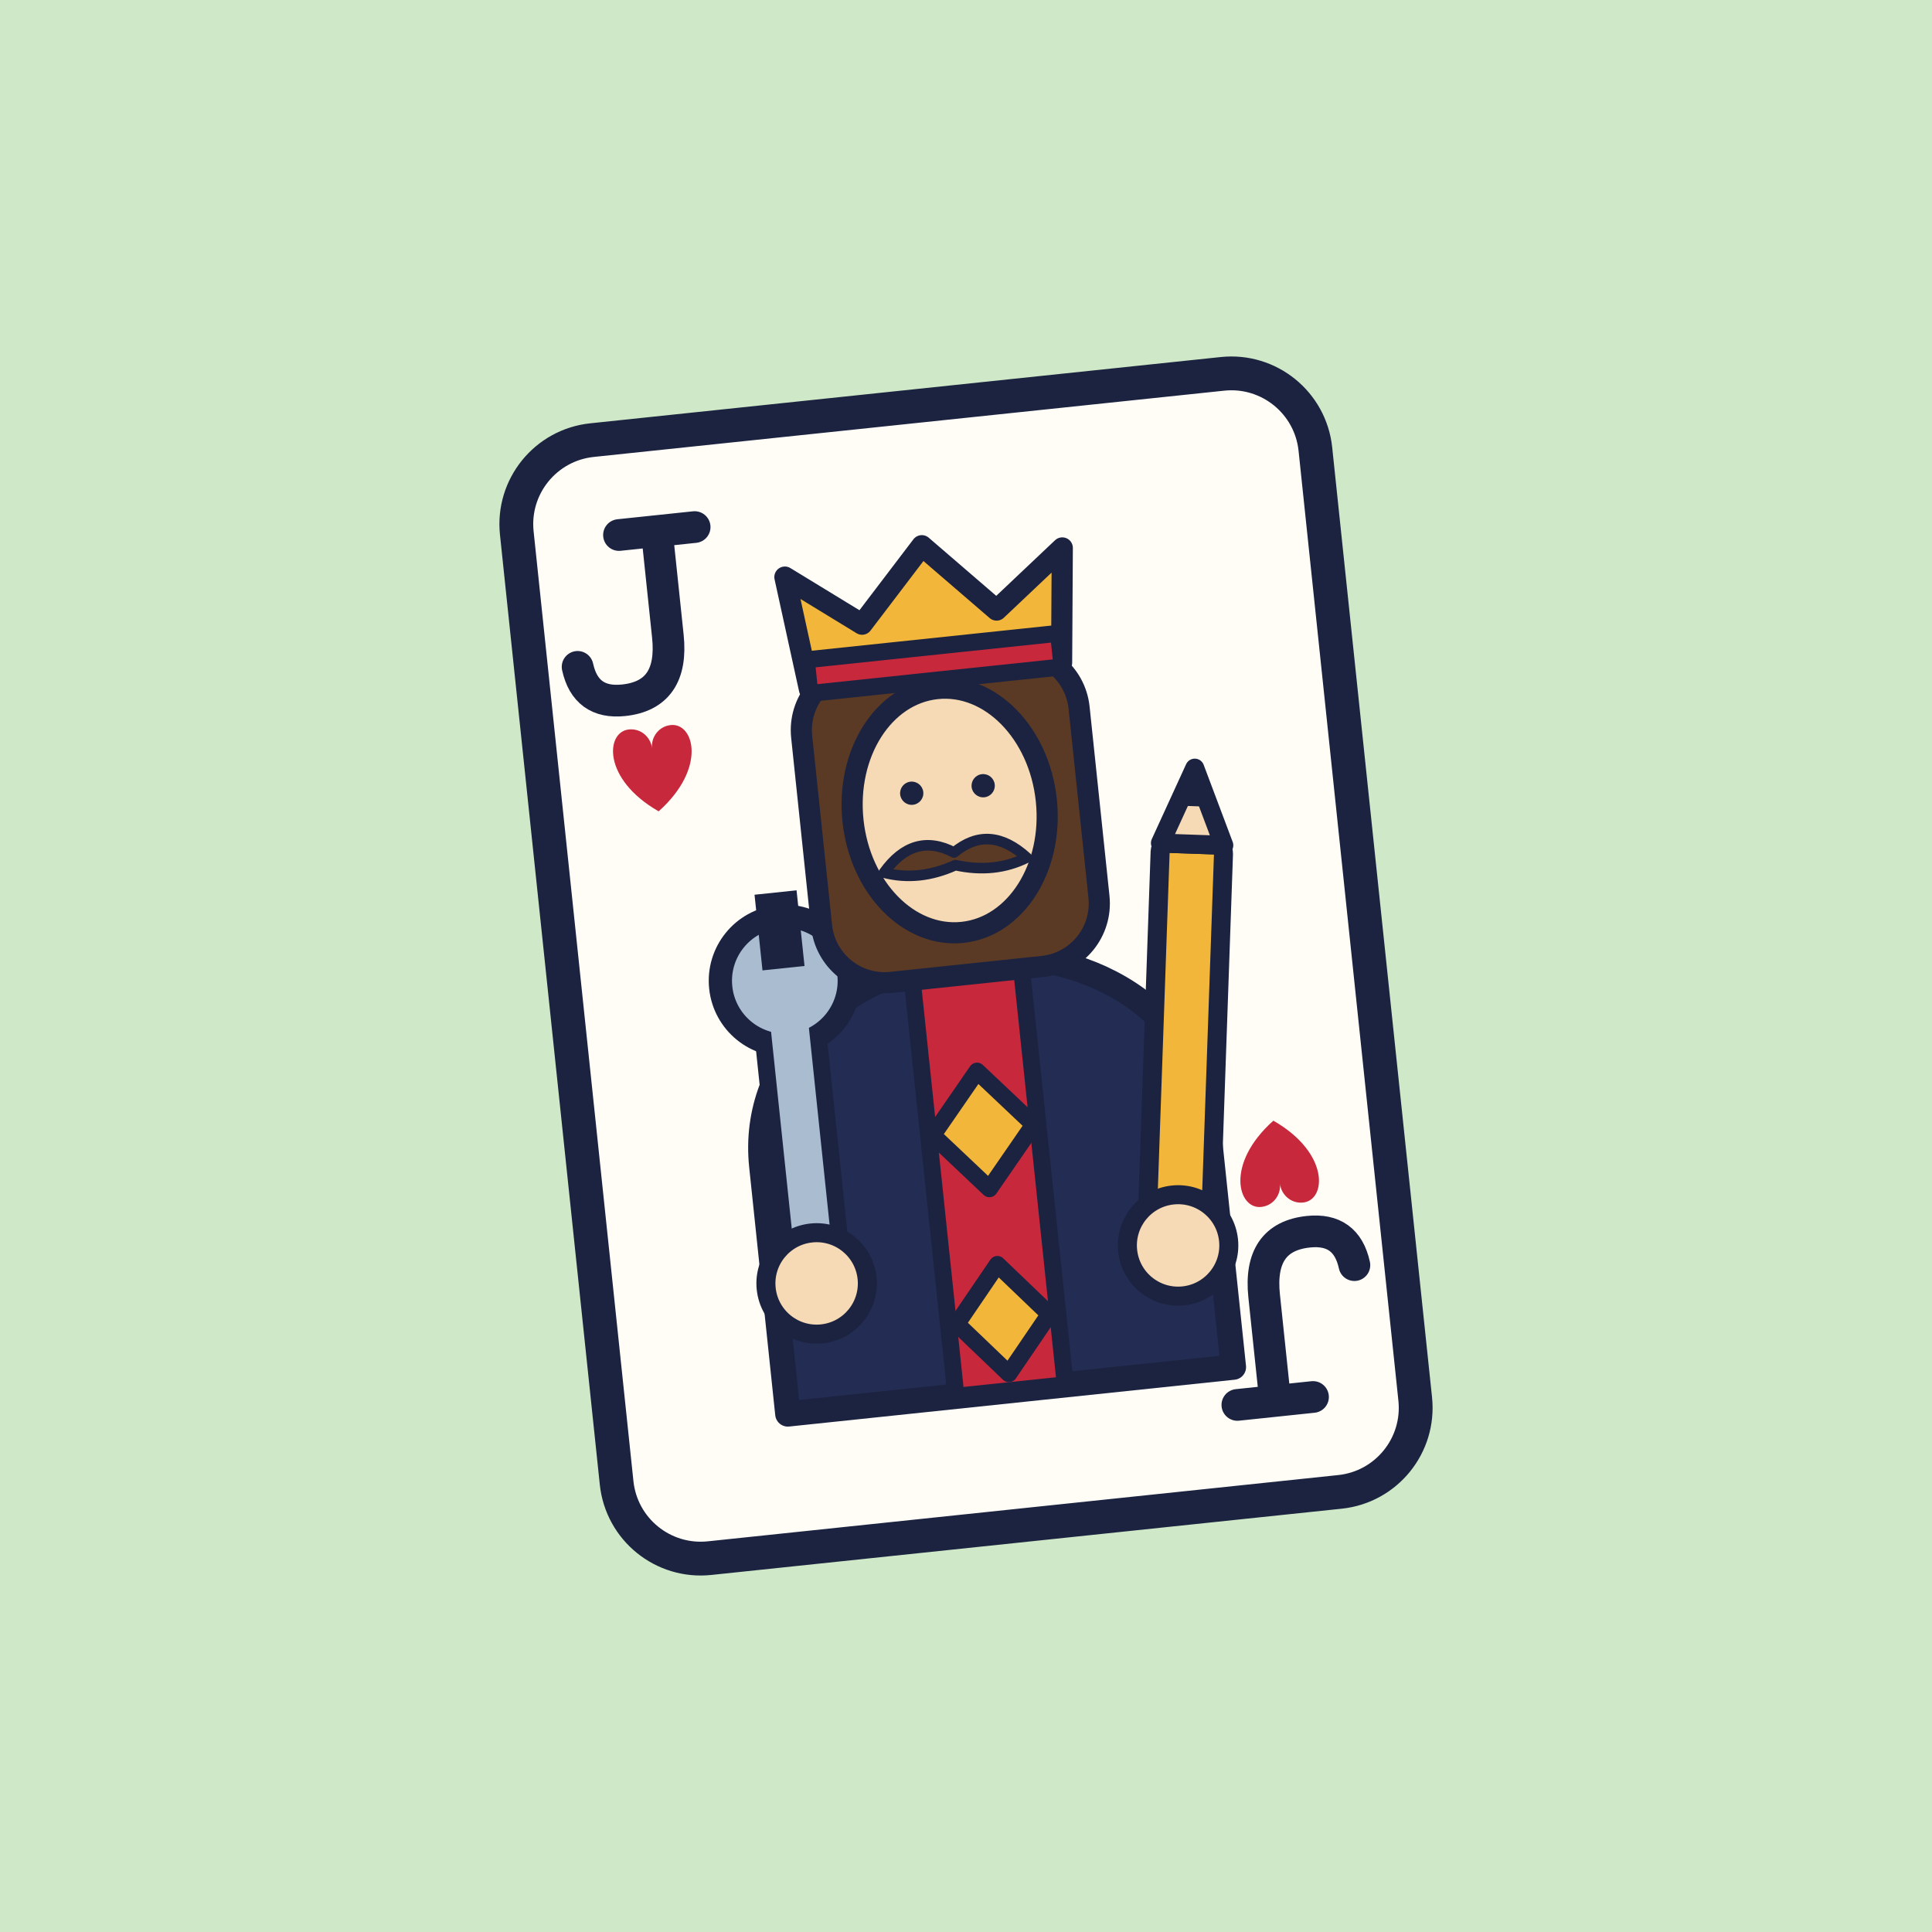
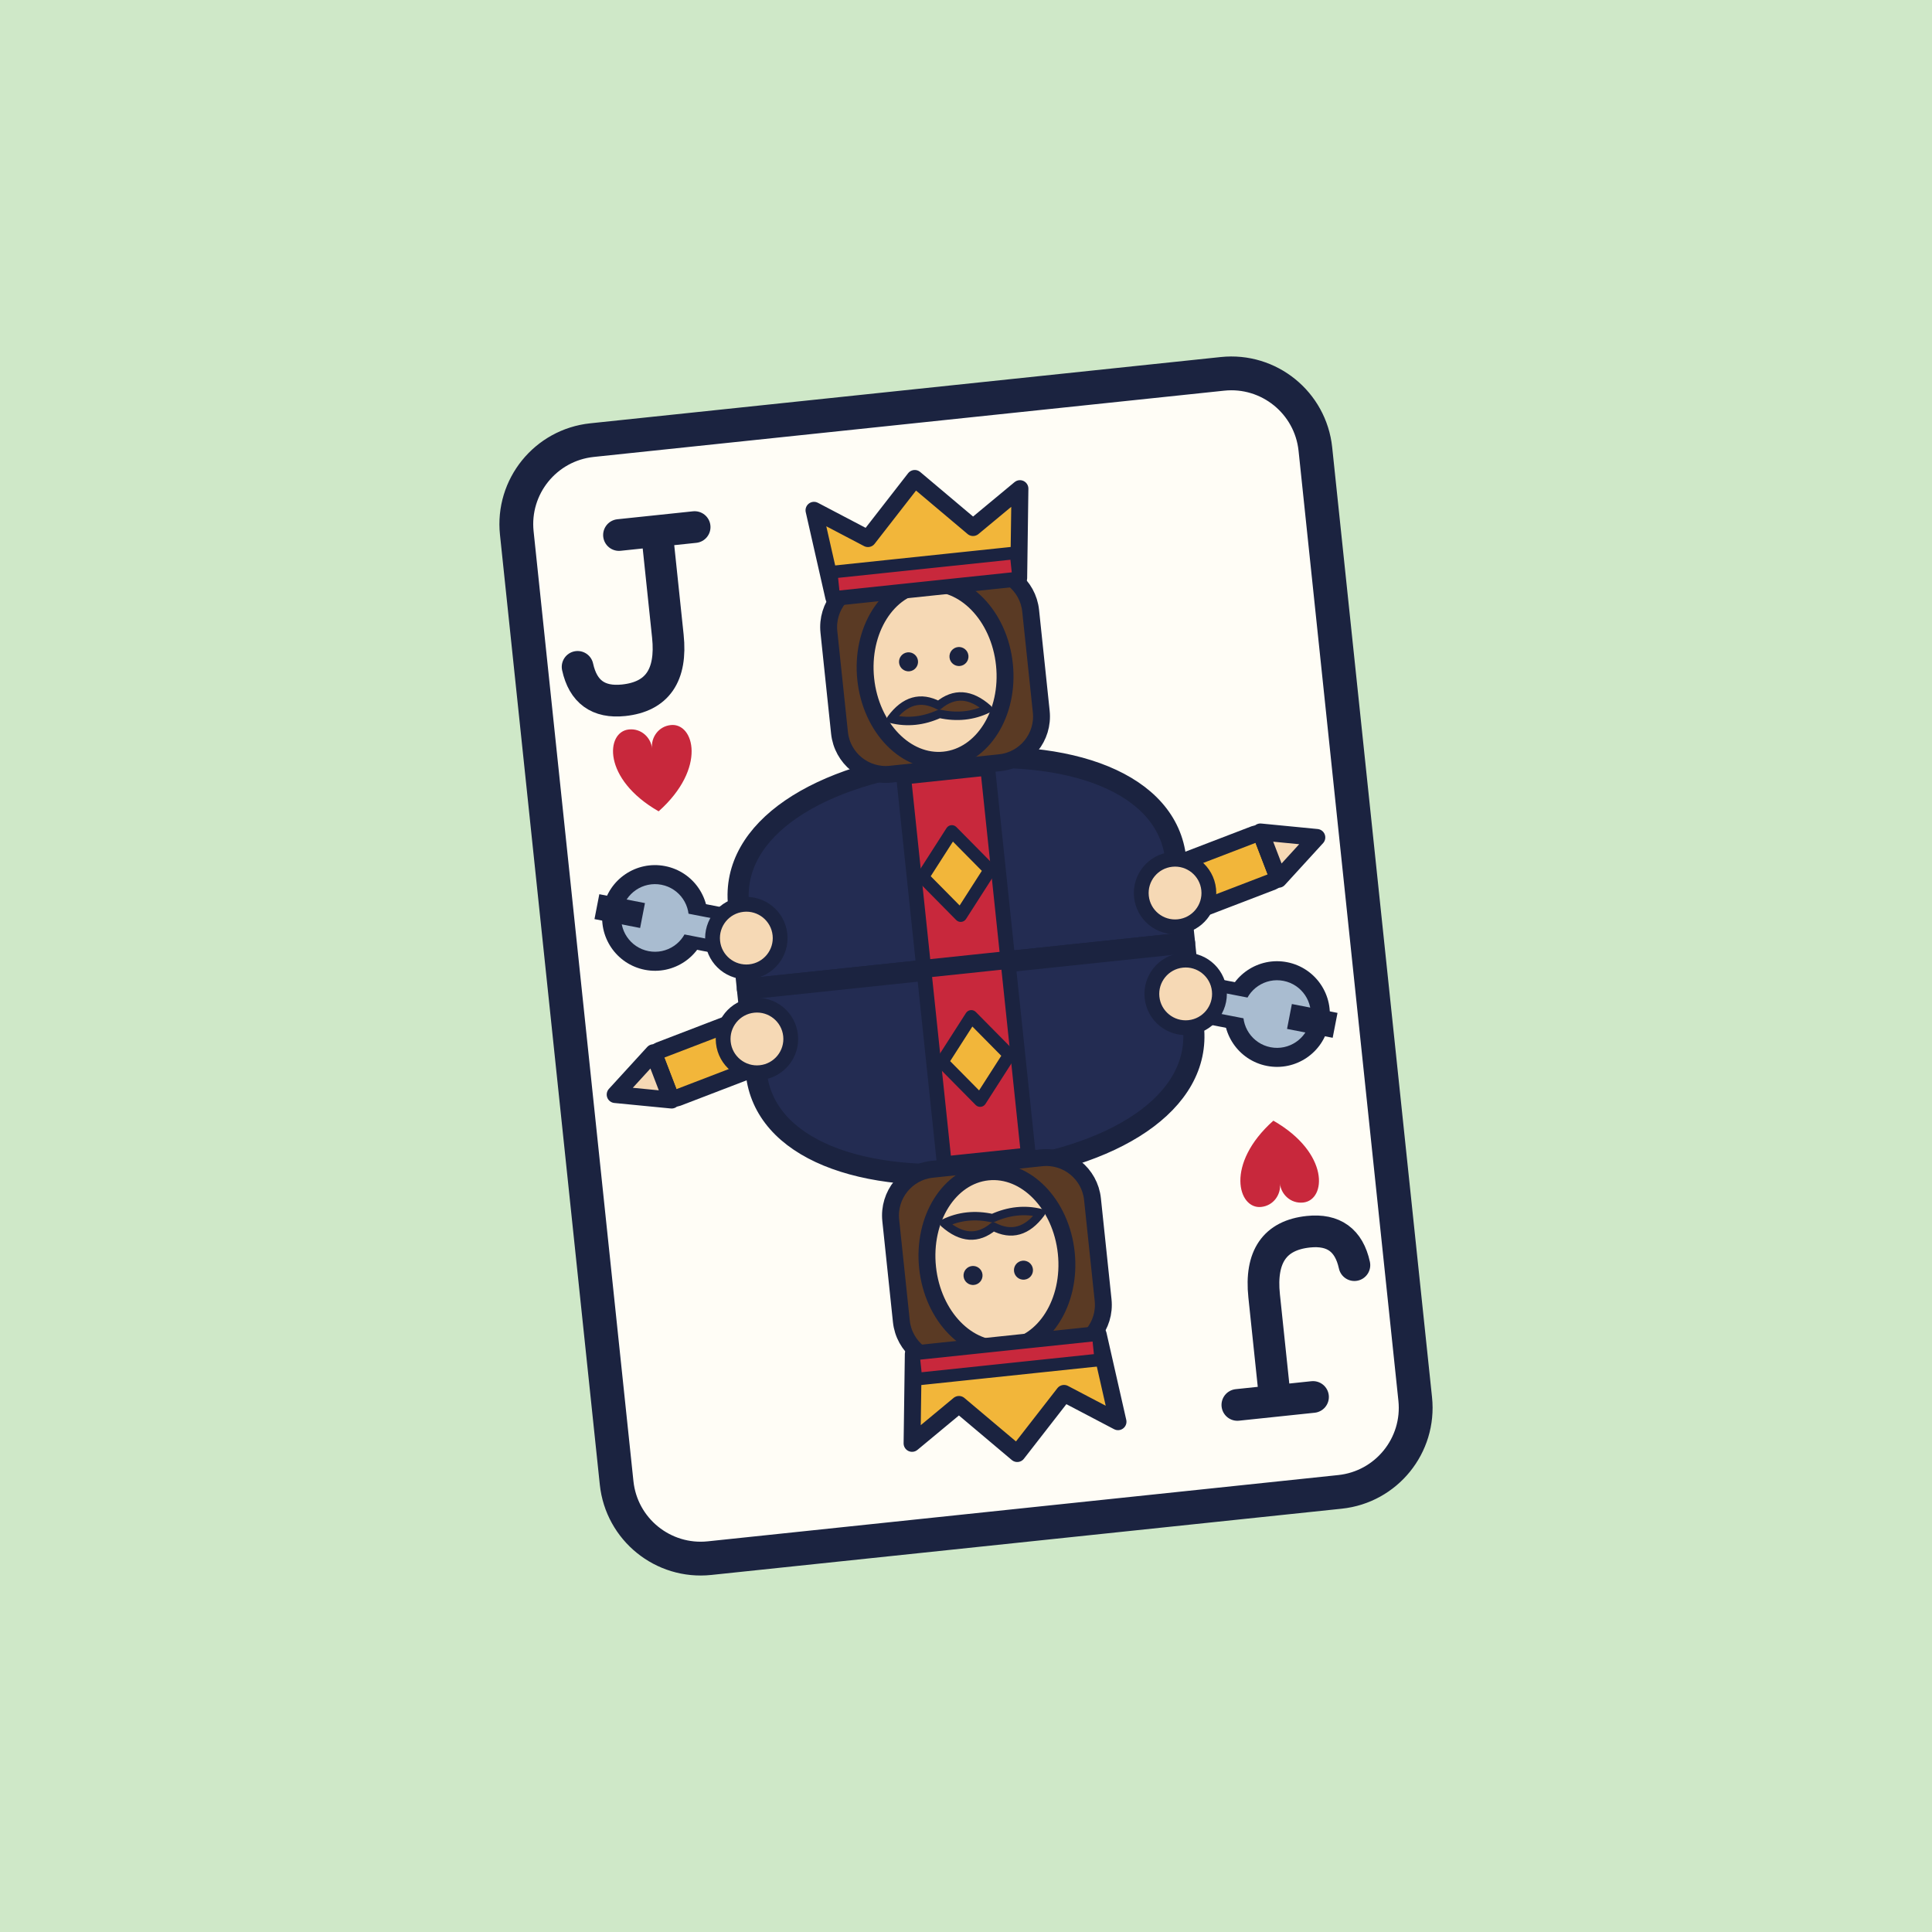
<svg xmlns="http://www.w3.org/2000/svg" viewBox="0 0 1024 1024">
  <rect width="1024" height="1024" fill="#CFE8C8" />
  <g transform="translate(512 512) scale(1.12) translate(-512 -512)">
-     <g stroke-linecap="round" stroke-linejoin="round" transform="rotate(-6 512 512)">
-       <rect x="322" y="246" width="380" height="532" rx="40" fill="#FFFDF6" stroke="#1B2340" stroke-width="16" />
+     <defs>
+       <g id="half">
+         <g transform="translate(368 474) rotate(17)">
+           <line x1="0" y1="0" x2="46" y2="0" stroke="#1B2340" stroke-width="22" />
+           <circle r="25" fill="#1B2340" />
+           <line x1="0" y1="0" x2="46" y2="0" stroke="#A9BCD0" stroke-width="10" />
+           <circle r="16" fill="#A9BCD0" />
+           <rect x="-28" y="-6" width="22" height="12" fill="#1B2340" />
+         </g>
+         <g transform="translate(612 488) rotate(-15)">
+           <rect x="0" y="-12" width="50" height="24" rx="3" fill="#F2B63A" stroke="#1B2340" stroke-width="8" />
+           <path d="M50 -12 L50 12 L74 0 Z" fill="#F6D9B5" stroke="#1B2340" stroke-width="8" />
+           <path d="M66 -4 L74 0 L66 4 Z" fill="#1B2340" stroke="none" />
+         </g>
+         <path d="M408 512 V472 C408 436 452 414 512 414 C572 414 616 436 616 472 V512 Z" fill="#232C52" stroke="#1B2340" stroke-width="10" />
+         <path d="M492 420 H532 V512 H492 Z" fill="#C8283C" stroke="#1B2340" stroke-width="7" />
+         <path d="M512 448 L528 468 L512 488 L496 468 Z" fill="#F2B63A" stroke="#1B2340" stroke-width="6" />
+         <circle cx="410" cy="488" r="16" fill="#F6D9B5" stroke="#1B2340" stroke-width="7" />
+         <circle cx="614" cy="488" r="16" fill="#F6D9B5" stroke="#1B2340" stroke-width="7" />
+         <rect x="464" y="326" width="96" height="92" rx="22" fill="#5A3A24" stroke="#1B2340" stroke-width="8" />
+         <ellipse cx="512" cy="372" rx="33" ry="42" fill="#F6D9B5" stroke="#1B2340" stroke-width="8" />
+         <circle cx="500" cy="366" r="4.5" fill="#1B2340" />
+         <circle cx="524" cy="366" r="4.5" fill="#1B2340" />
+         <path d="M512 388 Q500 380 489 392 Q500 396 512 392 Q524 396 535 392 Q524 380 512 388Z" fill="#5A3A24" stroke="#1B2340" stroke-width="4" />
+         <path d="M468 332 L463 290 L487 306 L512 280 L537 306 L561 290 L556 332 Z" fill="#F2B63A" stroke="#1B2340" stroke-width="8" />
+         <rect x="468" y="320" width="88" height="12" fill="#C8283C" stroke="#1B2340" stroke-width="6" />
+       </g>
      <g id="corner">
        <path d="M388 292 V342 Q388 370 364 370 Q346 370 344 352 M370 292 H406" fill="none" stroke="#1B2340" stroke-width="15" />
        <path d="M375 424 C350 406 354 384 365 384 C371 384 375 389 375 394 C375 389 379 384 385 384 C396 384 400 406 375 424Z" fill="#C8283C" />
      </g>
+     </defs>
+     <g stroke-linecap="round" stroke-linejoin="round" transform="rotate(-6 512 512)">
+       <rect x="322" y="246" width="380" height="532" rx="40" fill="#FFFDF6" stroke="#1B2340" stroke-width="16" />
+       <use href="#corner" />
      <use href="#corner" transform="rotate(180 512 512)" />
-       <g transform="translate(0 24)">
-         <path d="M406 690 V572 C406 520 454 484 512 484 C570 484 618 520 618 572 V690 Z" fill="#232C52" stroke="#1B2340" stroke-width="12" />
-         <path d="M486 492 L538 492 L538 690 L486 690 Z" fill="#C8283C" stroke="#1B2340" stroke-width="8" />
-         <path d="M512 538 L536 566 L512 594 L488 566 Z" fill="#F2B63A" stroke="#1B2340" stroke-width="8" />
-         <path d="M512 630 L534 656 L512 682 L490 656 Z" fill="#F2B63A" stroke="#1B2340" stroke-width="8" />
-         <g transform="translate(426 486) rotate(90)">
-           <line x1="0" y1="0" x2="144" y2="0" stroke="#1B2340" stroke-width="34" />
-           <circle r="36" fill="#1B2340" />
-           <line x1="0" y1="0" x2="144" y2="0" stroke="#A9BCD0" stroke-width="18" />
-           <circle r="25" fill="#A9BCD0" />
-           <rect x="-42" y="-10" width="36" height="20" fill="#1B2340" />
-         </g>
-         <g transform="translate(598 630) rotate(8)">
-           <rect x="-15" y="-190" width="30" height="190" rx="4" fill="#F2B63A" stroke="#1B2340" stroke-width="9" />
-           <path d="M-15 -190 L15 -190 L0 -226 Z" fill="#F6D9B5" stroke="#1B2340" stroke-width="9" />
-           <path d="M-6 -208 L6 -208 L0 -226 Z" fill="#1B2340" stroke="none" />
-         </g>
-         <circle cx="426" cy="630" r="24" fill="#F6D9B5" stroke="#1B2340" stroke-width="9" />
-         <circle cx="598" cy="630" r="24" fill="#F6D9B5" stroke="#1B2340" stroke-width="9" />
-         <rect x="446" y="342" width="132" height="150" rx="30" fill="#5A3A24" stroke="#1B2340" stroke-width="10" />
-         <ellipse cx="512" cy="414" rx="46" ry="58" fill="#F6D9B5" stroke="#1B2340" stroke-width="10" />
-         <circle cx="495" cy="404" r="5.5" fill="#1B2340" />
-         <circle cx="529" cy="404" r="5.5" fill="#1B2340" />
-         <path d="M512 434 Q494 422 478 440 Q494 446 512 440 Q530 446 546 440 Q530 422 512 434Z" fill="#5A3A24" stroke="#1B2340" stroke-width="5" />
-         <path d="M452 350 L446 296 L480 322 L512 288 L544 322 L578 296 L572 350 Z" fill="#F2B63A" stroke="#1B2340" stroke-width="10" />
-         <rect x="452" y="336" width="120" height="16" fill="#C8283C" stroke="#1B2340" stroke-width="8" />
-       </g>
+       <use href="#half" />
+       <use href="#half" transform="rotate(180 512 512)" />
    </g>
  </g>
</svg>
